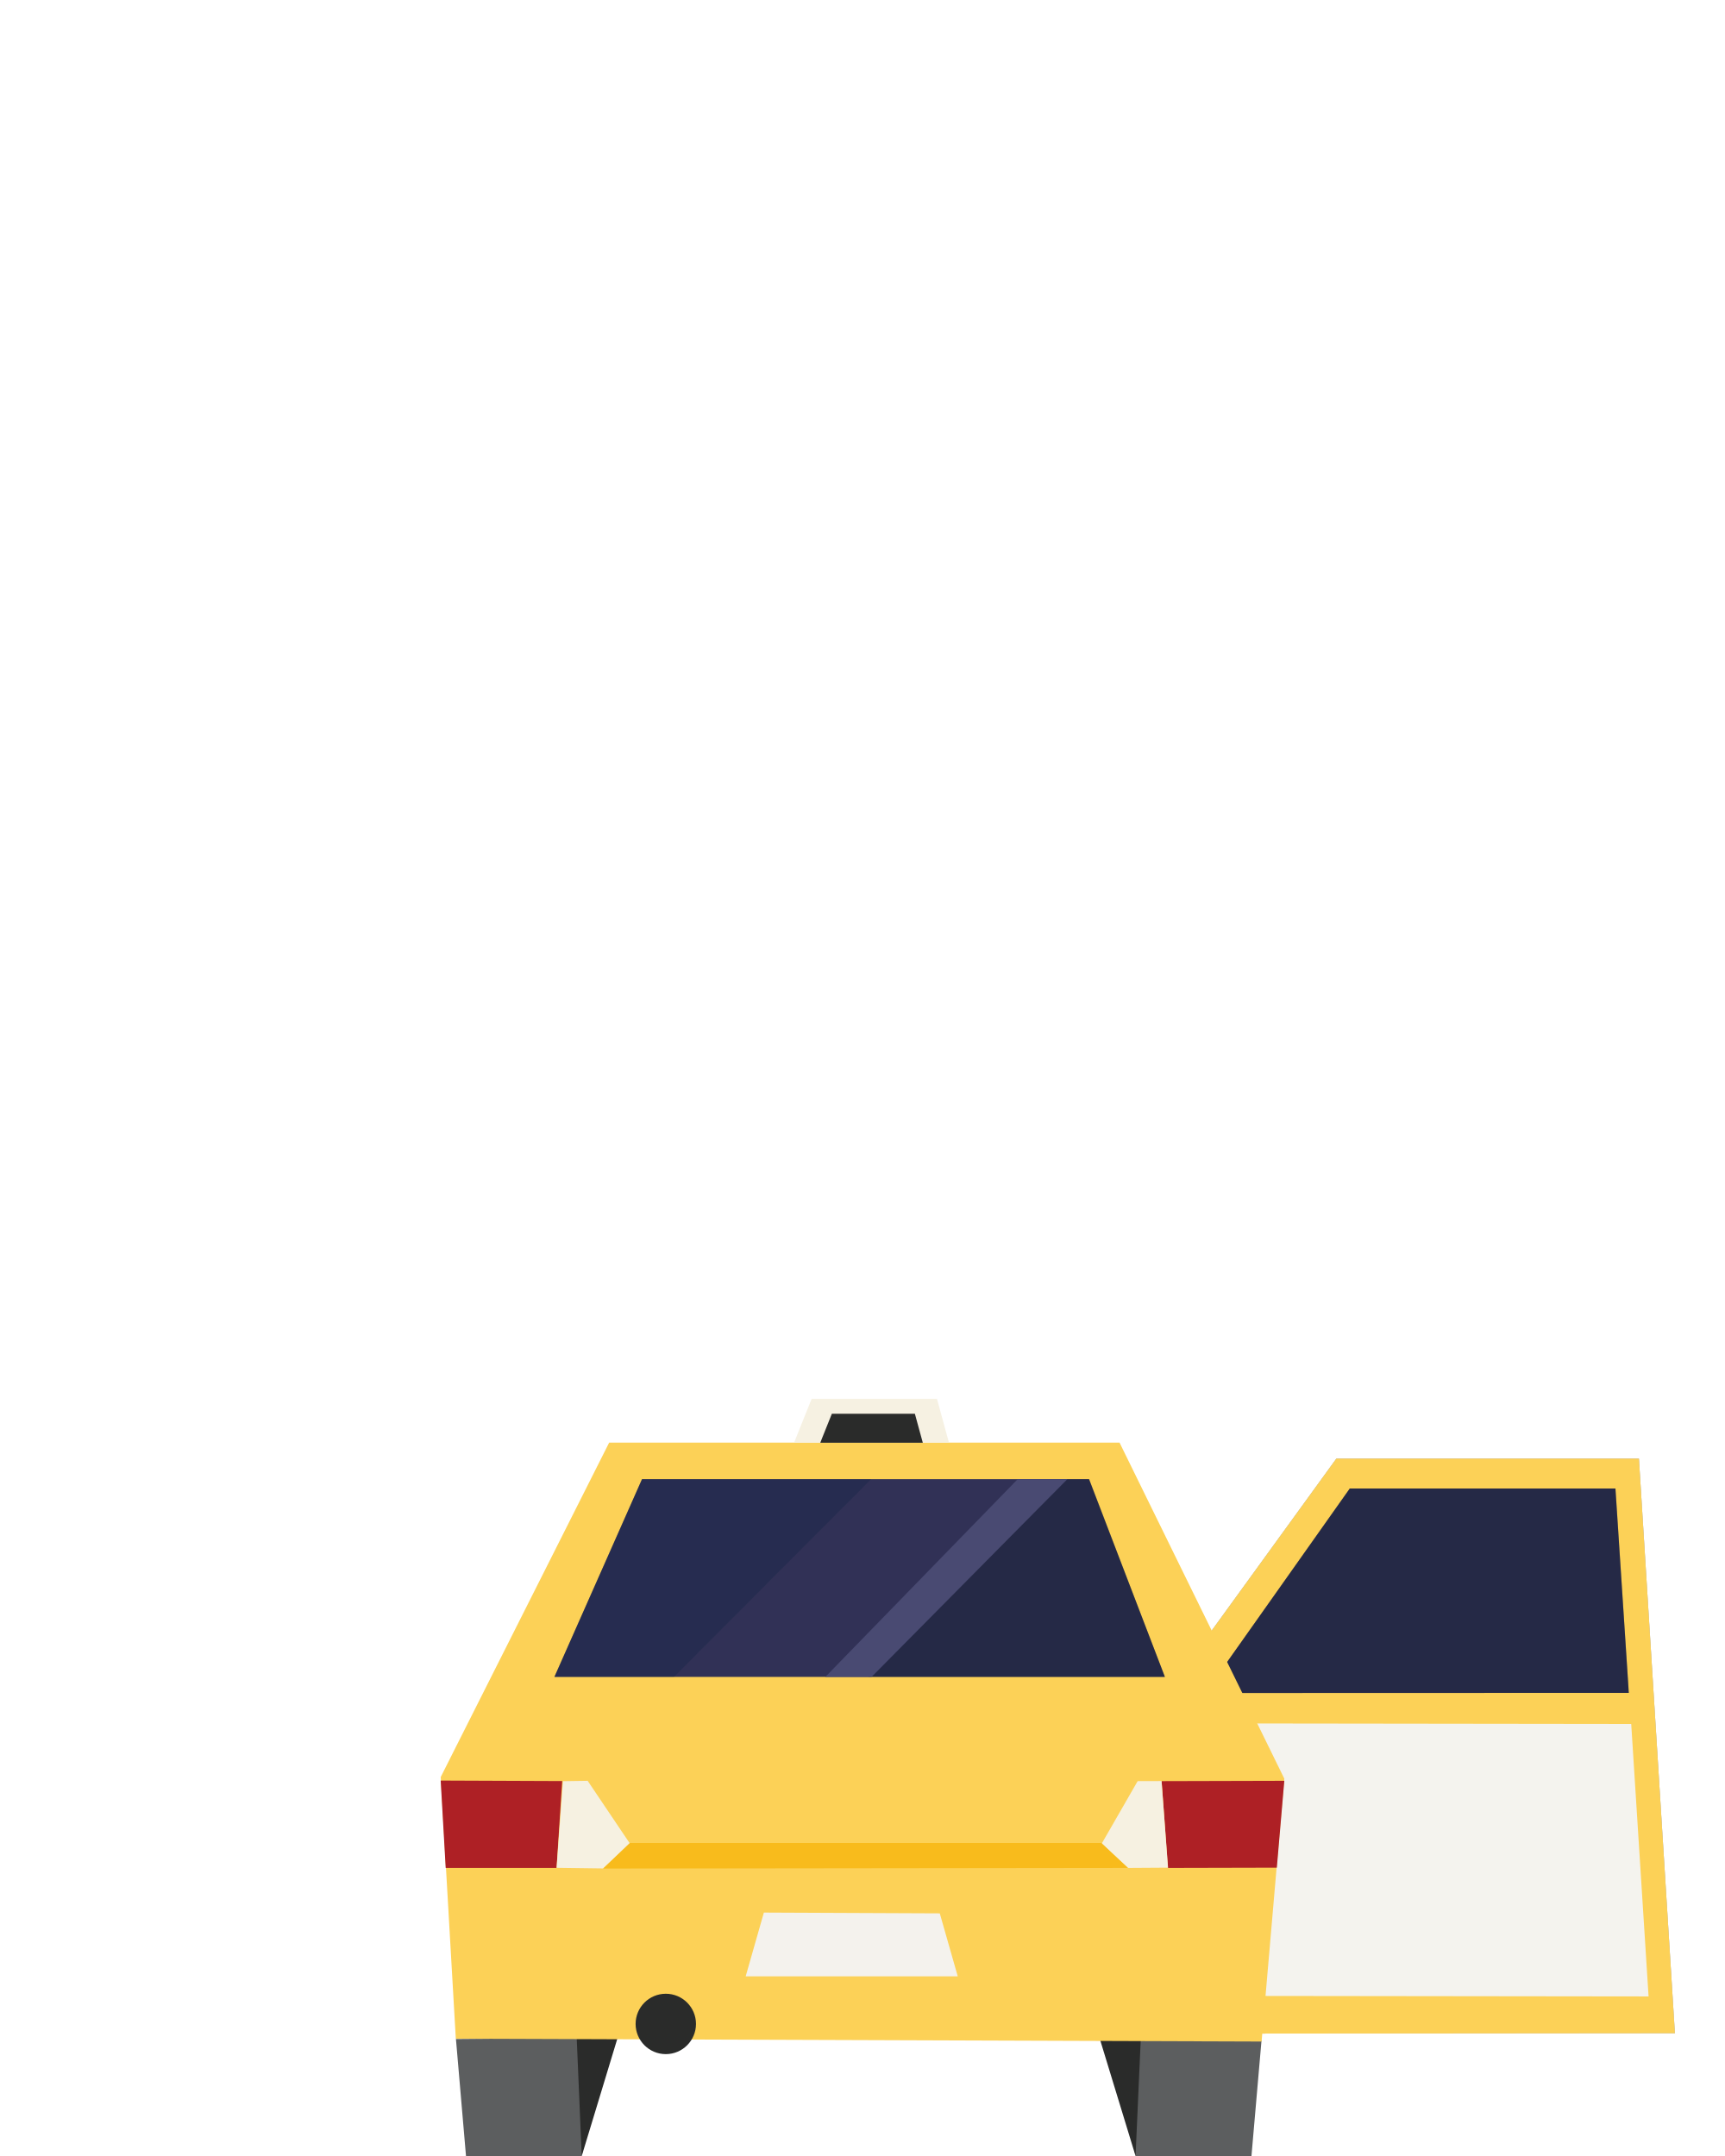
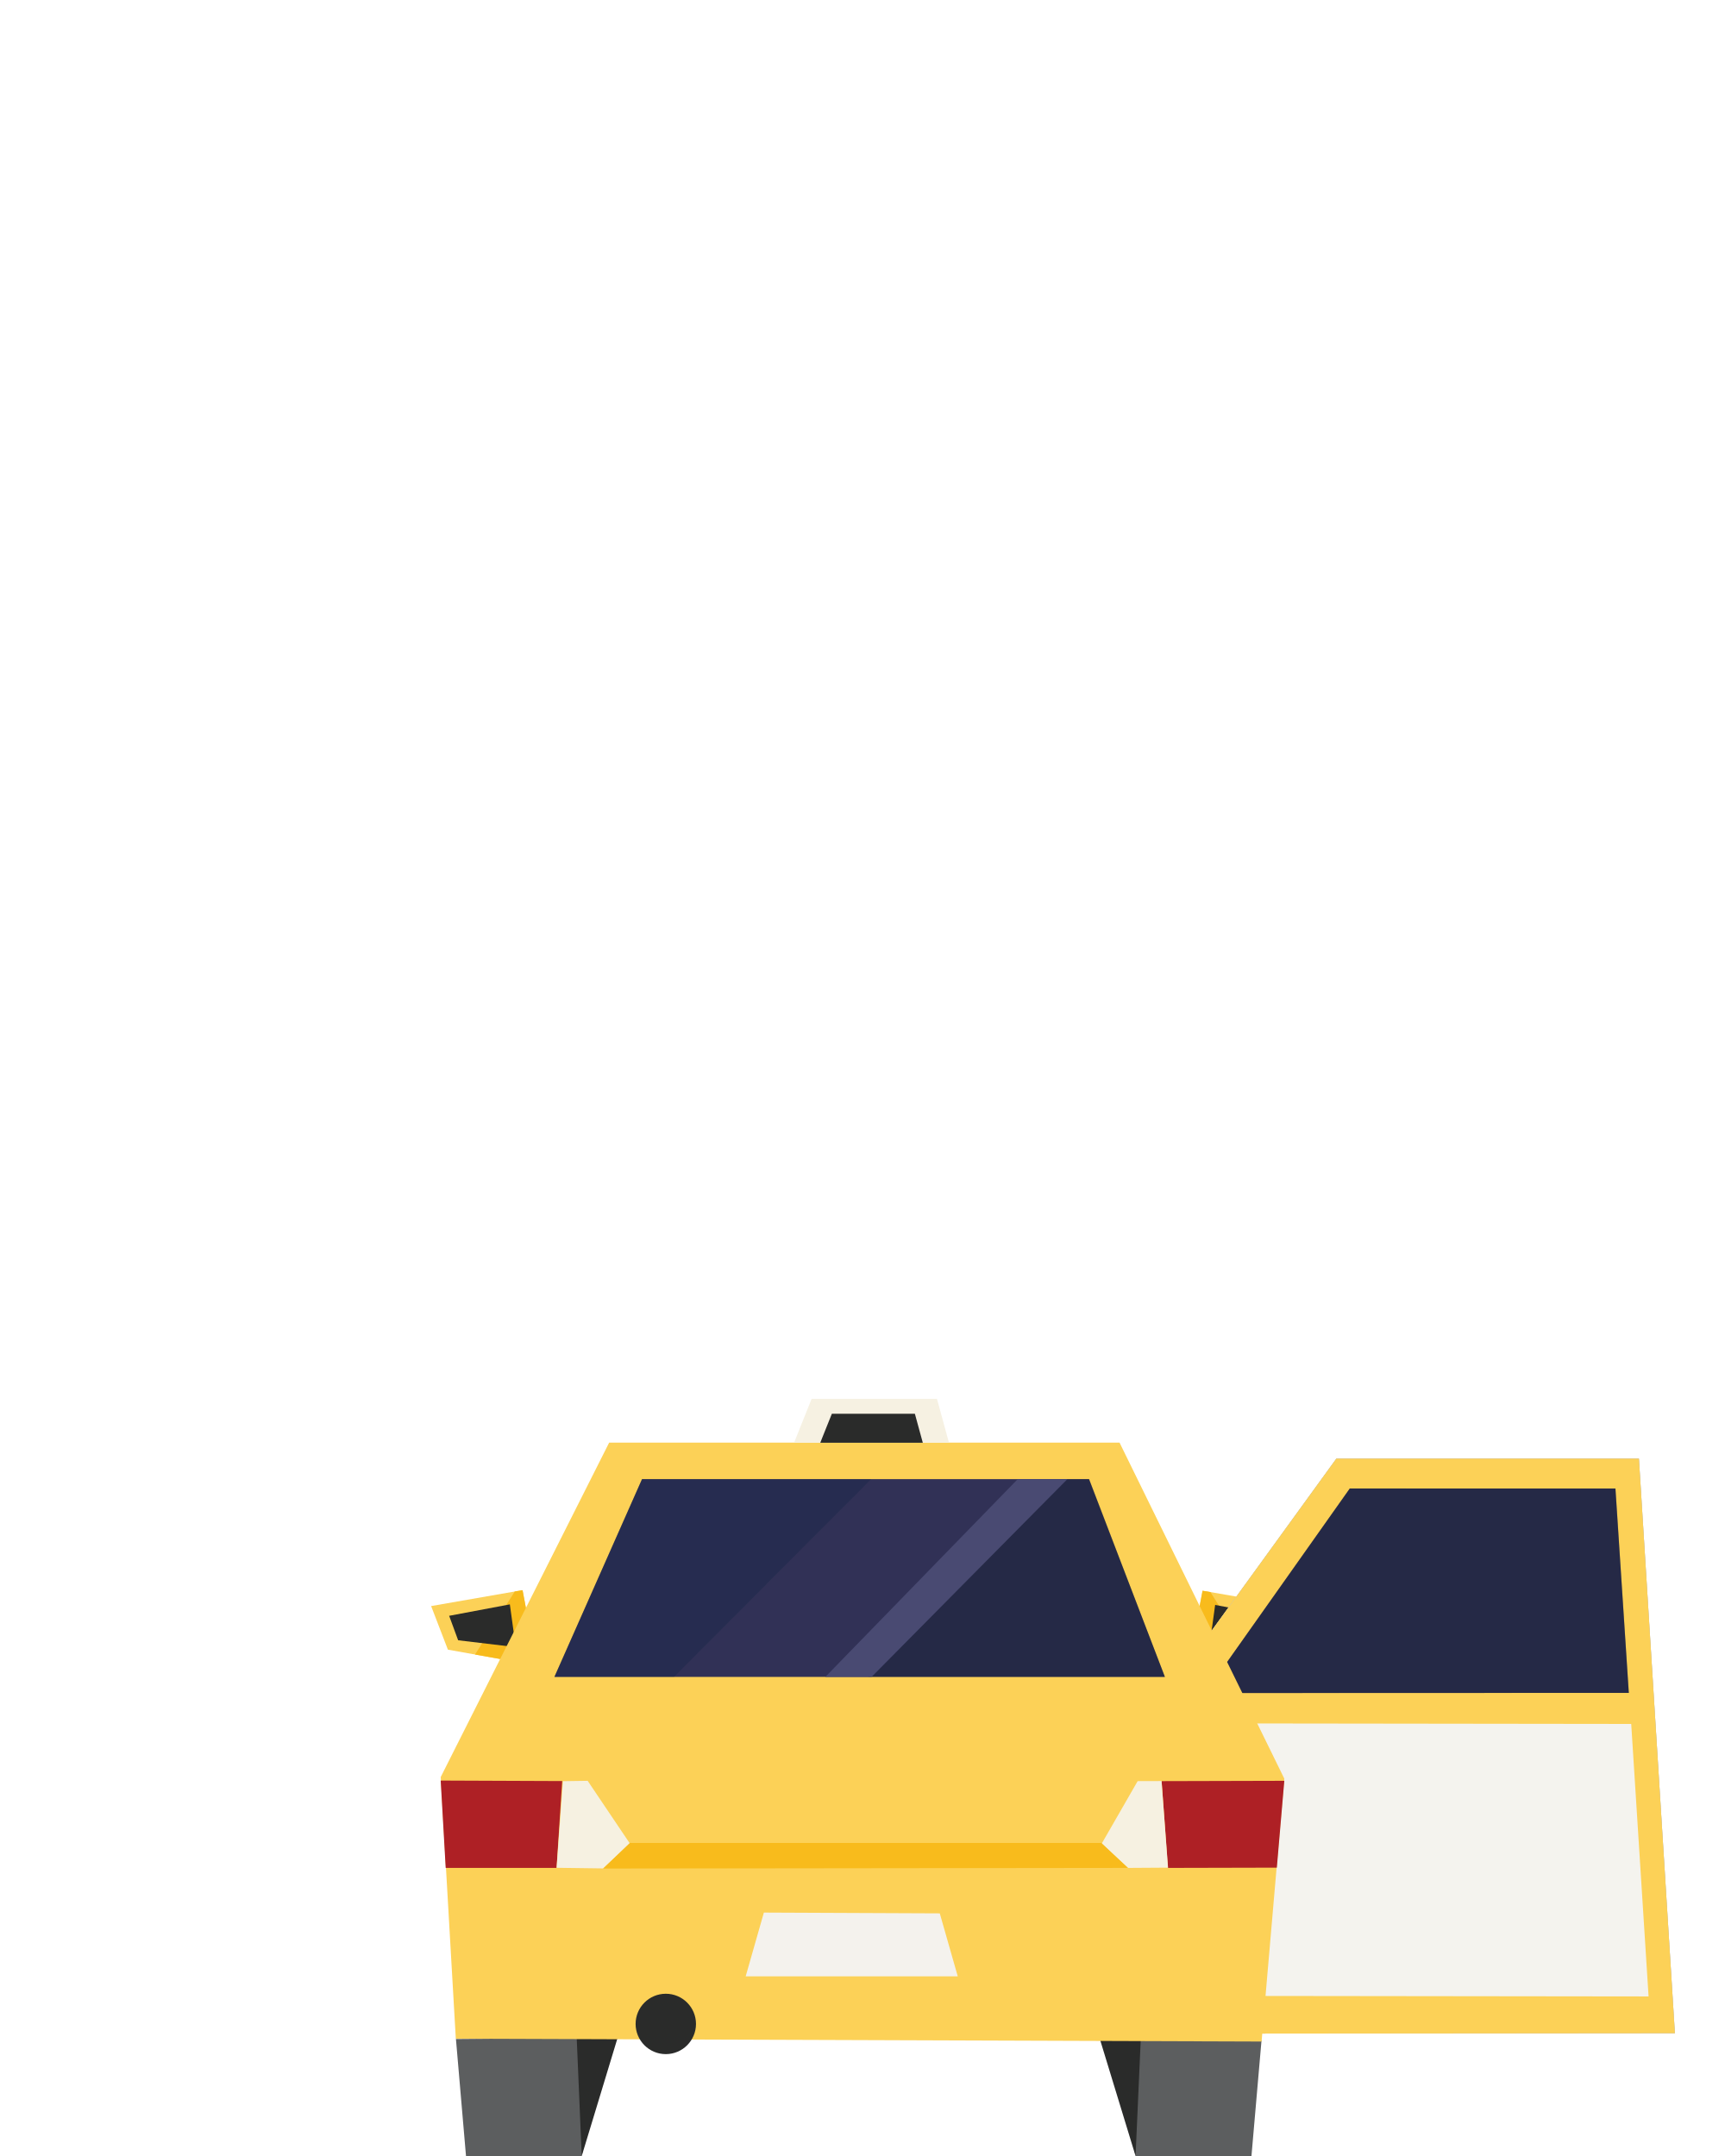
<svg xmlns="http://www.w3.org/2000/svg" width="100%" height="100%" viewBox="0 0 288 360" version="1.1" xml:space="preserve" style="fill-rule:evenodd;clip-rule:evenodd;stroke-linejoin:round;stroke-miterlimit:1.414;">
  <g id="taxi-outbound-door-right">
+     <g transform="matrix(1,0,0,1,72.1086,166.584)">
+       <g transform="matrix(1,0,0,1,-0.128632,-10.3296)">
+         <path d="M127.589,121.742L141.24,119.292L144.04,112.013L128.779,109.351L127.52,116.072L125.199,118.411L127.589,121.742Z" style="fill:rgb(252,209,87);fill-rule:nonzero;" />
+       </g>
+       <g transform="matrix(1,0,0,1,-0.128632,-10.3296)">
+         <path d="M127.604,121.746L125.277,118.252L127.536,116.067L128.805,109.37L130.102,109.578L136.723,120.08L127.604,121.746Z" style="fill:rgb(248,187,28);fill-rule:nonzero;" />
+       </g>
+       <g transform="matrix(1,0,0,1,-0.128632,-10.3296)">
+         <path d="M130.896,111.731L129.916,118.872L139.532,117.723L141.032,113.64L130.896,111.731Z" style="fill:rgb(42,43,42);fill-rule:nonzero;" />
+       </g>
+     </g>
+     <g transform="matrix(1,0,0,1,72.1086,166.584)">
+       <g transform="matrix(1,0,0,1,-0.128632,-10.3296)">
+         <path d="M0,111.919L2.8,119.198L16.451,121.648L18.841,118.317L16.52,115.978L15.26,109.258L0,111.919Z" style="fill:rgb(252,209,87);fill-rule:nonzero;" />
+       </g>
+       <g transform="matrix(1,0,0,1,-0.128632,-10.3296)">
+         <path d="M16.467,121.646L18.794,118.152L16.535,115.967L15.266,109.27L13.969,109.478L7.328,120.009L16.467,121.646Z" style="fill:rgb(248,187,28);fill-rule:nonzero;" />
+       </g>
+       <g transform="matrix(1,0,0,1,-0.128632,-10.3296)">
+         <path d="M13.145,111.638L14.125,118.779L4.509,117.63L3.009,113.547L13.145,111.638Z" style="fill:rgb(42,43,42);fill-rule:nonzero;" />
+       </g>
+     </g>
    <g transform="matrix(-1,0,0,1,279.633,234.247)">
      <path d="M6.006,9.311L0,105.247L69.923,105.311L77.901,38.81L56.521,9.311L6.006,9.311Z" style="fill:rgb(193,190,187);fill-rule:nonzero;" />
      <path d="M6.006,9.311L0,105.247L69.923,105.311L77.901,38.81L56.521,9.311L6.006,9.311Z" style="fill:rgb(193,190,187);fill-rule:nonzero;" />
      <path d="M6.006,9.311L0,105.247L69.923,105.311L77.901,38.81L56.521,9.311L6.006,9.311Z" style="fill:rgb(252,209,87);fill-rule:nonzero;" />
      <path d="M73.552,48.443L75.577,44.422L54.278,14.298L9.929,14.298L7.696,48.422L73.552,48.443Z" style="fill:rgb(49,49,86);fill-rule:nonzero;" />
      <g>
-         <clipPath id="_clip1">
-           <rect x="7.68" y="14.283" width="67.899" height="34.172" />
-         </clipPath>
-         <g clip-path="url(#_clip1)">
-           <g opacity="0.3">
-             <clipPath id="_clip2">
-               <rect x="7.68" y="14.283" width="67.899" height="34.172" />
-             </clipPath>
-             <g clip-path="url(#_clip2)">
-               <path d="M54.282,14.283L75.579,44.424L73.528,48.455L7.68,48.433L9.909,14.327L54.282,14.283Z" style="fill:rgb(10,23,35);fill-rule:nonzero;" />
-             </g>
+         <g opacity="0.3">
+           <clipPath id="_clip1">
+             <rect x="7.68" y="14.283" width="67.899" height="34.172" />
+           </clipPath>
+           <g clip-path="url(#_clip1)">
+             <path d="M54.282,14.283L75.579,44.424L73.528,48.455L7.68,48.433L9.909,14.327L54.282,14.283Z" style="fill:rgb(10,23,35);fill-rule:nonzero;" />
          </g>
        </g>
      </g>
      <path d="M7.292,53.609L4.393,99.11L71.725,99.027L71.725,53.527L7.292,53.609Z" style="fill:rgb(244,243,238);fill-rule:nonzero;" />
    </g>
    <g transform="matrix(1,0,0,1,7.6568,233.577)">
      <path d="M68.465,106.891L70.145,126.423L89.466,126.423L93.457,106.681L68.465,106.891Z" style="fill:rgb(92,94,95);fill-rule:nonzero;" />
      <path d="M88.627,106.682L89.467,126.423L95.459,106.682L88.627,106.682Z" style="fill:rgb(42,43,42);fill-rule:nonzero;" />
      <path d="M181.933,126.423L201.283,126.423L202.963,107.102L177.97,106.891L181.933,126.423Z" style="fill:rgb(92,94,95);fill-rule:nonzero;" />
      <path d="M175.97,106.891L181.933,126.423L182.803,106.891L175.97,106.891Z" style="fill:rgb(42,43,42);fill-rule:nonzero;" />
      <path d="M94.043,7.311L65.926,63.142L68.444,106.836L70.334,106.843L202.972,107.311L206.767,63.413L179.262,7.311L94.043,7.311Z" style="fill:rgb(252,209,87);fill-rule:nonzero;" />
      <path d="M65.92,63.733L66.754,78.317L85.267,78.319L86.207,63.817L65.92,63.733Z" style="fill:rgb(174,32,37);fill-rule:nonzero;" />
      <path d="M90.457,63.775L97.498,74.235L93.043,78.404L85.272,78.299L86.327,63.836L90.457,63.775Z" style="fill:rgb(246,241,225);fill-rule:nonzero;" />
      <path d="M186.285,63.828L187.336,78.319L205.518,78.275L206.766,63.774L186.285,63.828Z" style="fill:rgb(174,32,37);fill-rule:nonzero;" />
      <path d="M182.281,63.827L176.272,74.274L180.689,78.318L187.355,78.274L186.272,63.815L182.281,63.827Z" style="fill:rgb(246,241,225);fill-rule:nonzero;" />
      <path d="M99.533,13.404L84.904,46.423L186.829,46.423L174.16,13.404L99.533,13.404Z" style="fill:rgb(49,49,86);fill-rule:nonzero;" />
      <path d="M108.543,104.371C108.543,107.154 106.286,109.412 103.503,109.412C100.721,109.412 98.462,107.154 98.462,104.371C98.462,101.588 100.721,99.331 103.503,99.331C106.286,99.331 108.543,101.588 108.543,104.371" style="fill:rgb(42,43,42);fill-rule:nonzero;" />
      <path d="M97.497,74.153L93.043,78.424L180.647,78.319L176.23,74.153L97.497,74.153Z" style="fill:rgb(248,187,28);fill-rule:nonzero;" />
      <path d="M119.876,85.778L116.84,96.423L152.247,96.423L149.246,85.908L119.876,85.778Z" style="fill:rgb(244,242,237);fill-rule:nonzero;" />
      <g>
        <g opacity="0.3">
-           <clipPath id="_clip3">
+           <clipPath id="_clip2">
            <rect x="84.904" y="13.404" width="52.886" height="33.019" />
          </clipPath>
-           <g clip-path="url(#_clip3)">
+           <g clip-path="url(#_clip2)">
            <path d="M99.528,13.404L84.904,46.424L104.88,46.424L137.791,13.404L99.528,13.404Z" style="fill:rgb(15,35,66);fill-rule:nonzero;" />
          </g>
        </g>
      </g>
      <g>
        <g opacity="0.3">
-           <clipPath id="_clip4">
+           <clipPath id="_clip3">
            <rect x="137.325" y="13.404" width="49.504" height="33.019" />
          </clipPath>
-           <g clip-path="url(#_clip4)">
+           <g clip-path="url(#_clip3)">
            <path d="M174.195,13.404L170.544,13.404L137.325,46.424L186.829,46.424L174.195,13.404Z" style="fill:rgb(10,23,35);fill-rule:nonzero;" />
          </g>
        </g>
      </g>
      <path d="M137.866,46.423L170.544,13.404L162.257,13.404L130.141,46.423L137.866,46.423Z" style="fill:rgb(73,74,114);fill-rule:nonzero;" />
      <path d="M124.93,7.312L150.776,7.312L148.776,0L127.849,0C127.849,0 124.889,7.368 124.93,7.312" style="fill:rgb(246,241,226);fill-rule:nonzero;" />
      <path d="M129.293,7.33L146.413,7.33L145.088,2.486L131.228,2.486C131.228,2.486 129.267,7.367 129.293,7.33" style="fill:rgb(42,43,42);fill-rule:nonzero;" />
    </g>
  </g>
</svg>
